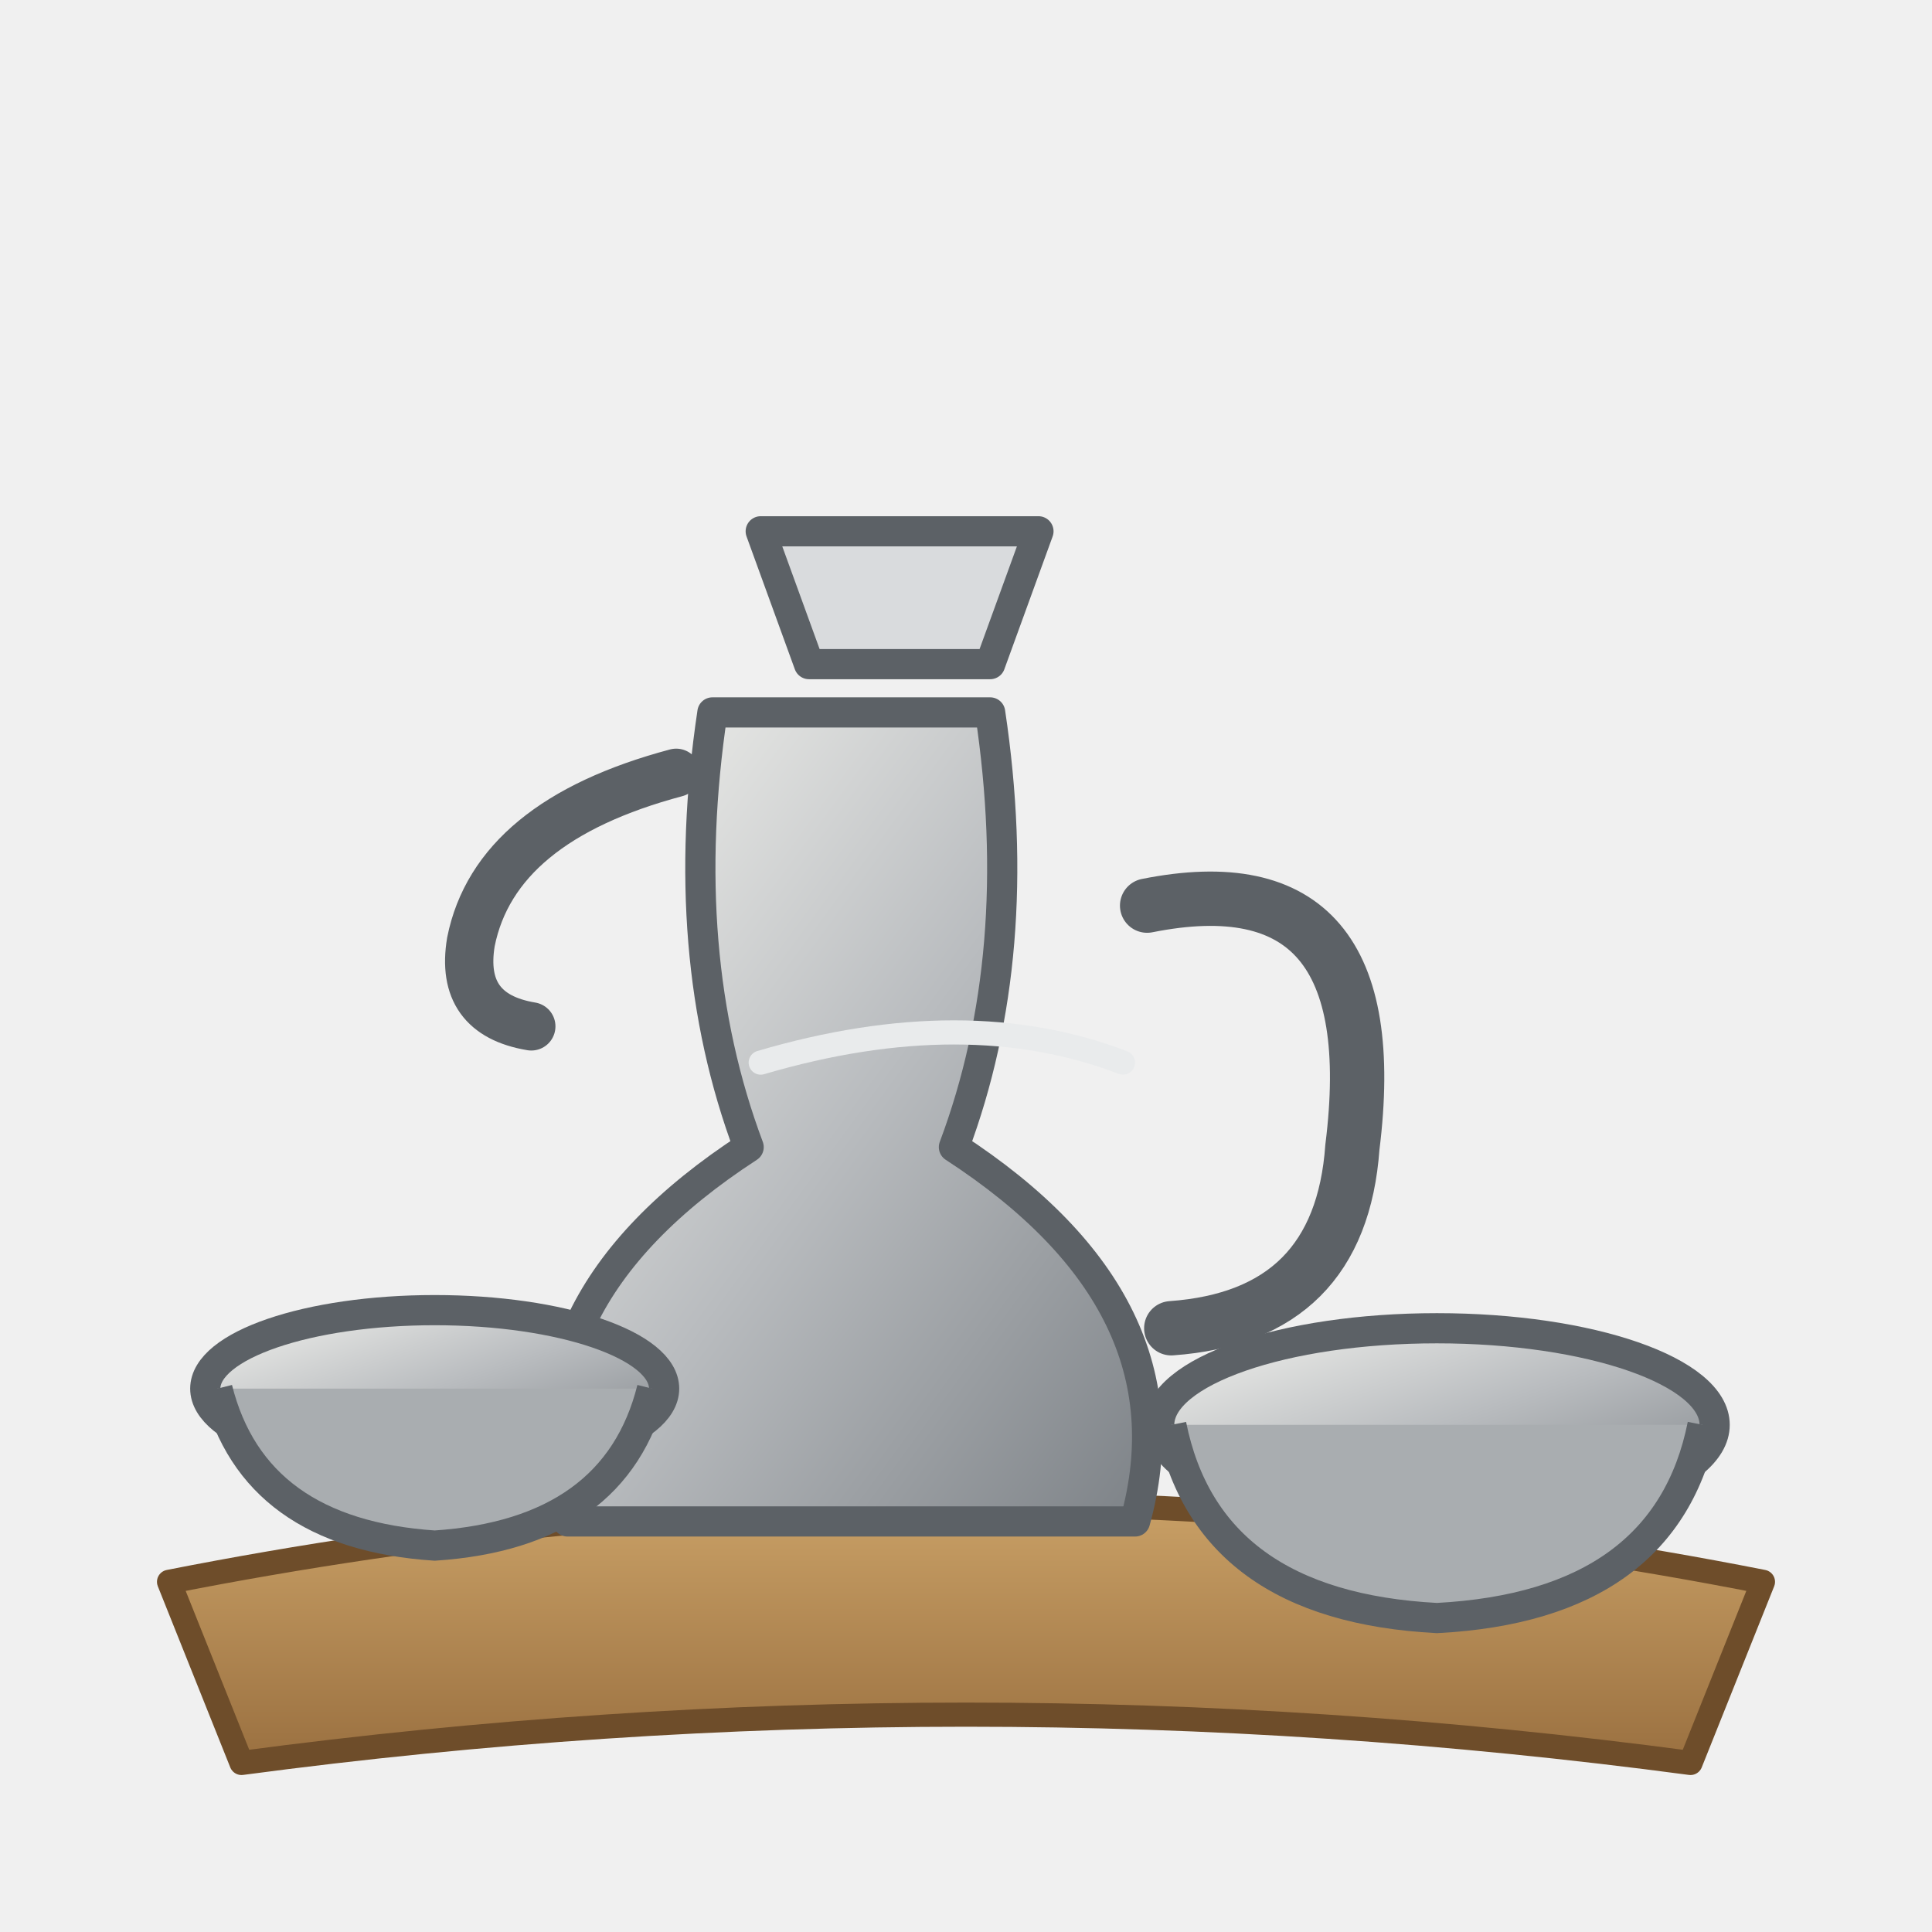
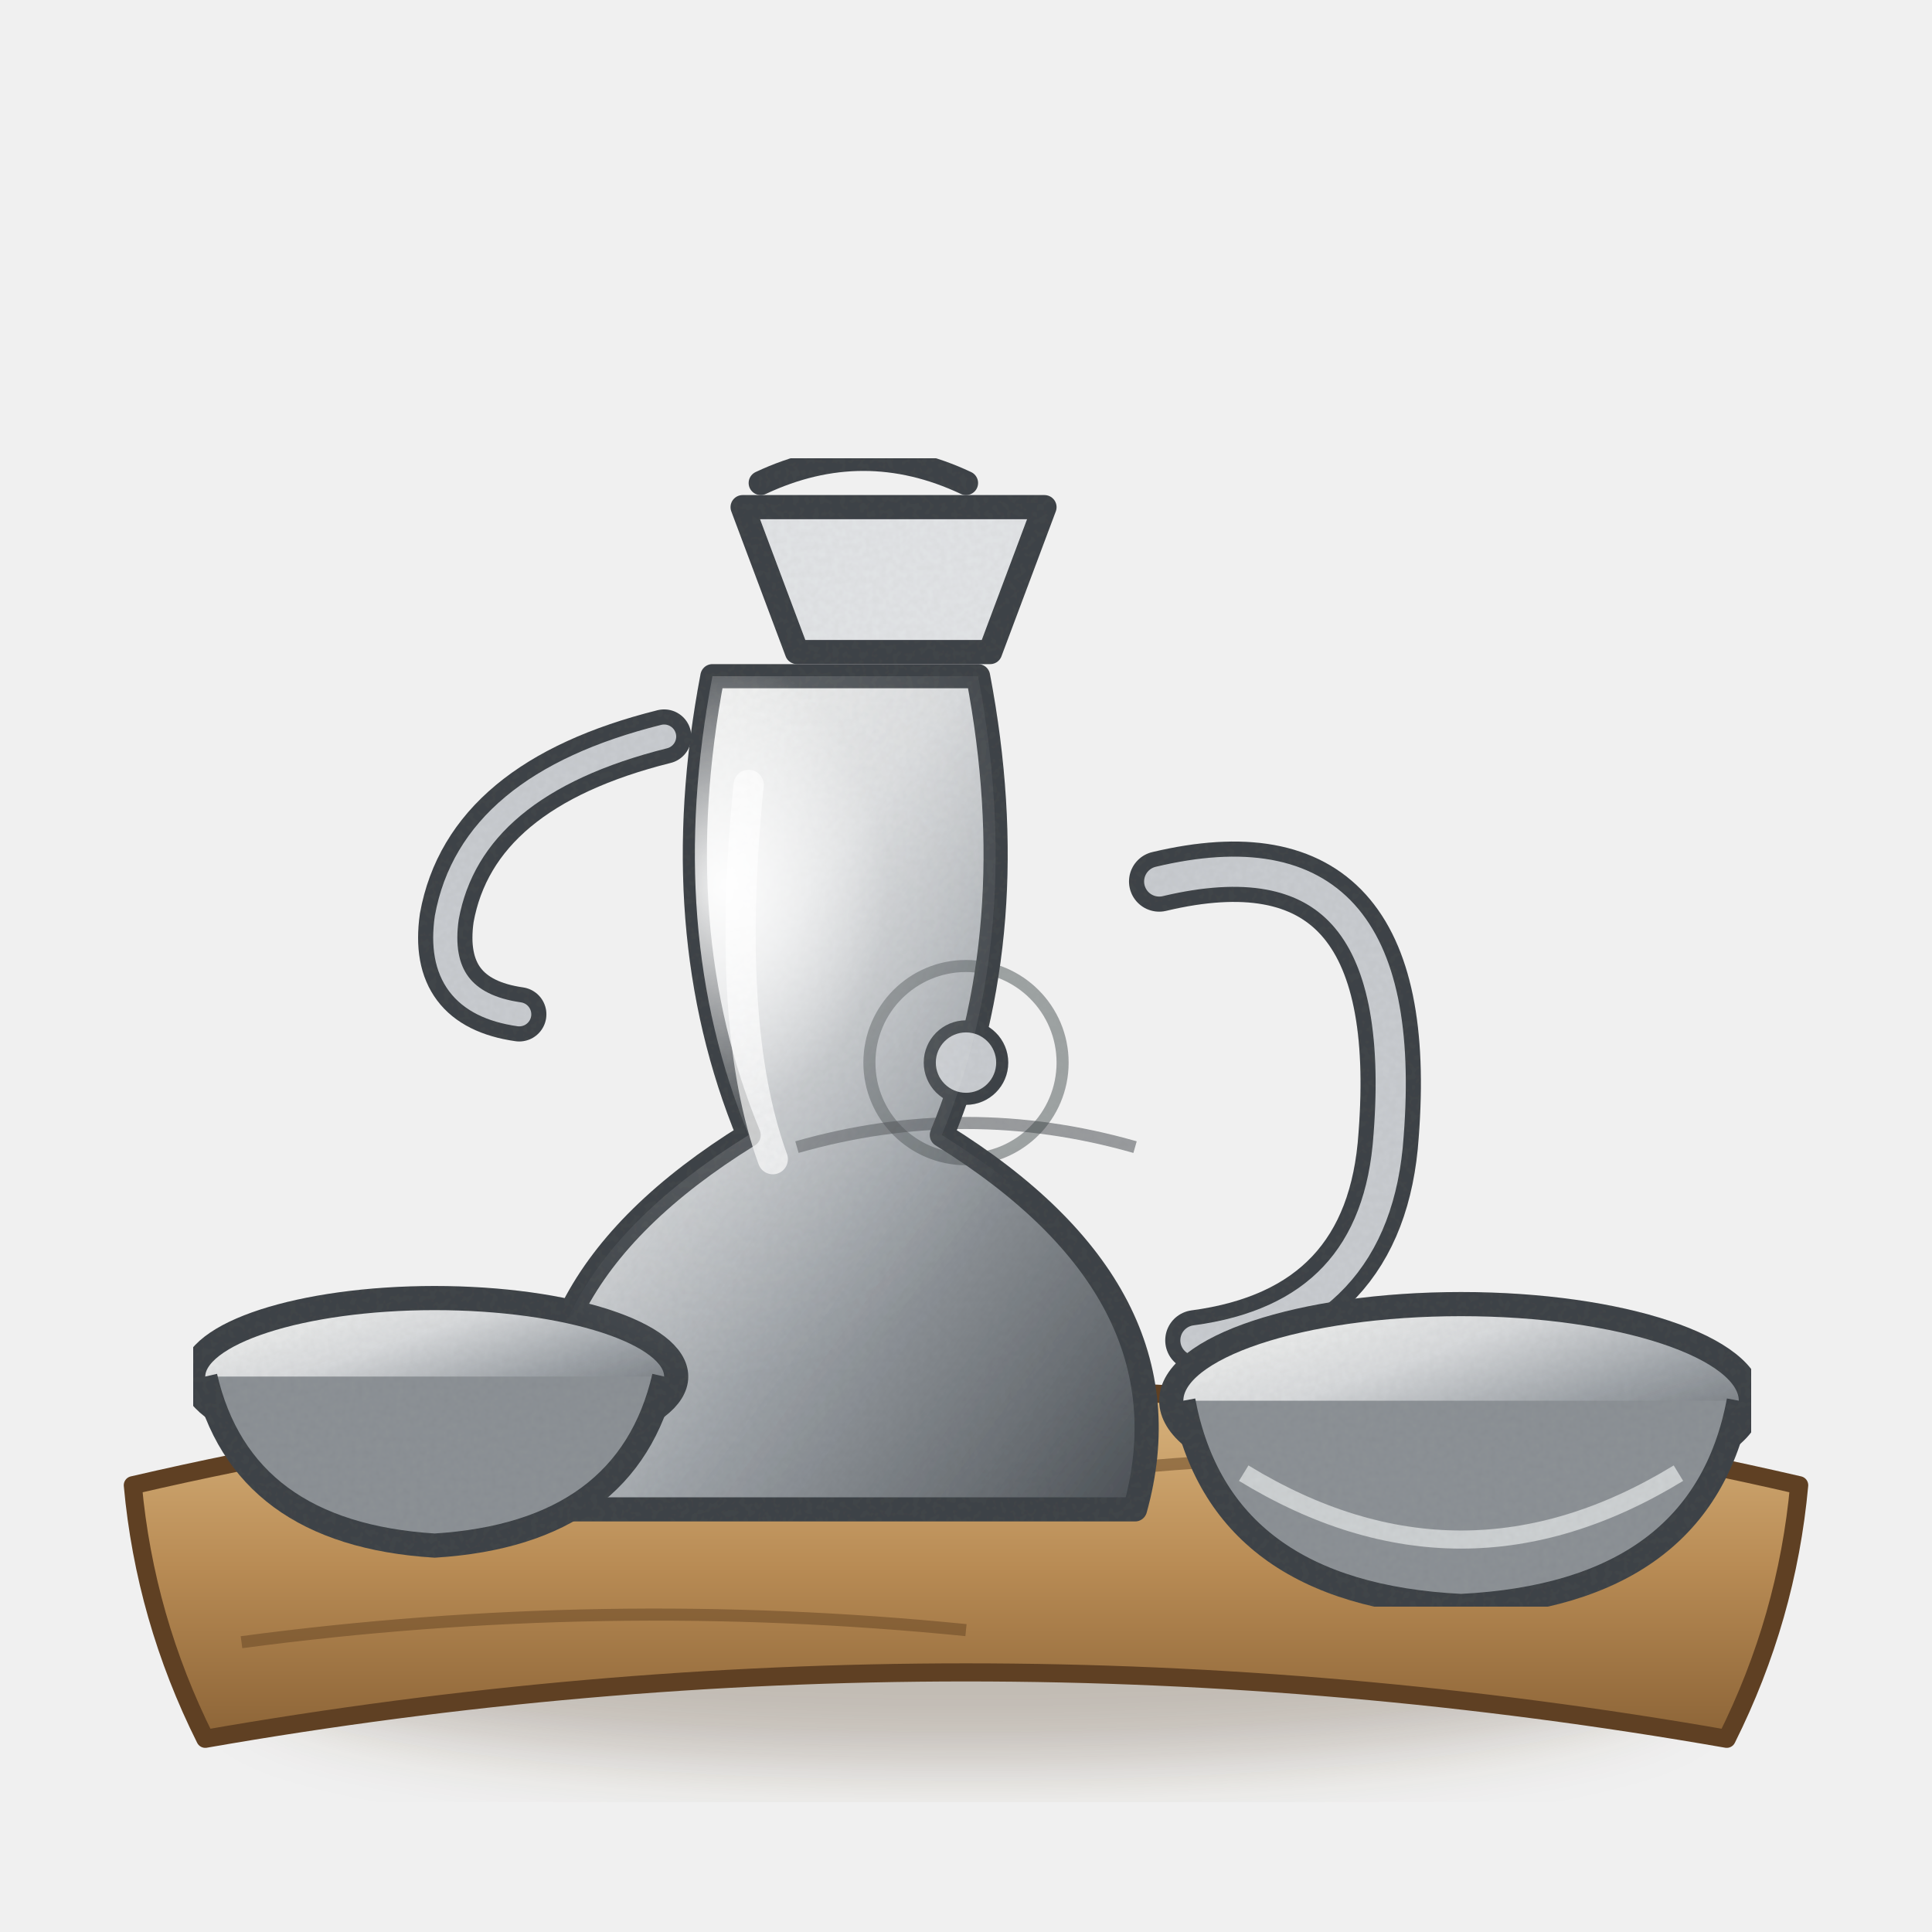
<svg xmlns="http://www.w3.org/2000/svg" viewBox="0 0 320 320">
  <defs>
-     <linearGradient id="s" x1="0" y1="0" x2="1" y2="1">
-       <stop offset="0" stop-color="#f4f4f0" />
-       <stop offset=".5" stop-color="#b9bcbf" />
-       <stop offset="1" stop-color="#7d8287" />
+     <linearGradient id="ag" x1="0" y1="0" x2="1" y2="1">
+       <stop offset="0" stop-color="#fbfbf8" />
+       <stop offset=".35" stop-color="#d8dadc" />
+       <stop offset=".6" stop-color="#9ea3a8" />
+       <stop offset=".85" stop-color="#6c7176" />
+       <stop offset="1" stop-color="#4b5055" />
    </linearGradient>
-     <linearGradient id="c" x1="0" y1="0" x2="0" y2="1">
-       <stop offset="0" stop-color="#c9a066" />
-       <stop offset="1" stop-color="#9a7040" />
+     <radialGradient id="hl" cx=".3" cy=".25" r=".6">
+       <stop offset="0" stop-color="#ffffff" stop-opacity=".95" />
+       <stop offset=".45" stop-color="#ffffff" stop-opacity=".15" />
+       <stop offset="1" stop-color="#ffffff" stop-opacity="0" />
+     </radialGradient>
+     <linearGradient id="cloth" x1="0" y1="0" x2="0" y2="1">
+       <stop offset="0" stop-color="#d9b47e" />
+       <stop offset=".5" stop-color="#b98c55" />
+       <stop offset="1" stop-color="#8c6437" />
    </linearGradient>
+     <filter id="grain" x="0" y="0" width="1" height="1">
+       <feTurbulence type="fractalNoise" baseFrequency=".9" numOctaves="2" seed="7" />
+       <feColorMatrix type="matrix" values="0 0 0 0 0  0 0 0 0 0  0 0 0 0 0  0 0 0 .08 0" />
+       <feComposite in2="SourceGraphic" operator="in" />
+       <feBlend in2="SourceGraphic" mode="multiply" />
+     </filter>
+     <filter id="soft" x="-20%" y="-20%" width="140%" height="140%">
+       <feGaussianBlur stdDeviation="6" />
+     </filter>
  </defs>
-   <path d="M28 262 Q160 236 292 262 L280 292 Q160 276 40 292 Z" fill="url(#c)" stroke="#6e4d2a" stroke-width="4" stroke-linejoin="round" />
-   <path d="M118 118 q-6 40 6 72 q-40 26 -30 62 h94 q10 -36 -30 -62 q12 -32 6 -72 z" fill="url(#s)" stroke="#5c6166" stroke-width="5" stroke-linejoin="round" />
-   <path d="M134 110 h30 l8 -22 h-46 z" fill="#d9dbdd" stroke="#5c6166" stroke-width="5" stroke-linejoin="round" />
-   <path d="M190 150 q40 -8 34 40 q-2 28 -30 30" fill="none" stroke="#5c6166" stroke-width="9" stroke-linecap="round" />
-   <path d="M112 128 q-30 8 -34 28 q-2 12 10 14" fill="none" stroke="#5c6166" stroke-width="8" stroke-linecap="round" />
-   <ellipse cx="238" cy="236" rx="46" ry="16" fill="url(#s)" stroke="#5c6166" stroke-width="5" />
-   <path d="M194 236 q6 30 44 32 q38 -2 44 -32" fill="#a9adb0" stroke="#5c6166" stroke-width="5" />
-   <ellipse cx="72" cy="230" rx="38" ry="13" fill="url(#s)" stroke="#5c6166" stroke-width="5" />
-   <path d="M36 230 q6 24 36 26 q30 -2 36 -26" fill="#a9adb0" stroke="#5c6166" stroke-width="5" />
-   <path d="M126 176 q34 -10 60 0" fill="none" stroke="#e9ebec" stroke-width="4" stroke-linecap="round" />
+   <ellipse cx="160" cy="276" rx="118" ry="16" fill="#4a3116" opacity=".28" filter="url(#soft)" />
+   <path d="M22 246 Q160 214 298 246 Q296 268 286 288 Q160 266 34 288 Q24 268 22 246 Z" fill="url(#cloth)" stroke="#5f4023" stroke-width="3" stroke-linejoin="round" />
+   <path d="M60 250 q40 -10 80 -4 M180 244 q46 -6 96 4 M40 272 q60 -8 120 -2" fill="none" stroke="#6a4826" stroke-width="2" opacity=".55" />
+   <g filter="url(#grain)">
+     <path d="M118 112 q-8 42 6 76 q-42 26 -32 62 h96 q10 -36 -32 -62 q14 -34 6 -76 z" fill="url(#ag)" stroke="#3f4448" stroke-width="4" stroke-linejoin="round" />
+     <path d="M132 108 h32 l9 -24 h-50 z" fill="#e2e4e6" stroke="#3f4448" stroke-width="4" stroke-linejoin="round" />
+     <path d="M126 80 q17 -8 34 0" fill="none" stroke="#3f4448" stroke-width="4" stroke-linecap="round" />
+     <path d="M192 146 q42 -10 38 42 q-2 30 -32 34" fill="none" stroke="#3f4448" stroke-width="10" stroke-linecap="round" />
+     <path d="M192 146 q42 -10 38 42 q-2 30 -32 34" fill="none" stroke="#c9ccd0" stroke-width="5" stroke-linecap="round" />
+     <path d="M110 122 q-32 8 -36 30 q-2 14 12 16" fill="none" stroke="#3f4448" stroke-width="9" stroke-linecap="round" />
+     <path d="M110 122 q-32 8 -36 30 q-2 14 12 16" fill="none" stroke="#c9ccd0" stroke-width="4" stroke-linecap="round" />
+     <path d="M124 130 q-4 40 4 62" fill="none" stroke="#ffffff" stroke-width="5" stroke-linecap="round" opacity=".7" />
+     <ellipse cx="242" cy="232" rx="48" ry="16" fill="url(#ag)" stroke="#3f4448" stroke-width="4" />
+     <path d="M196 232 q6 32 46 34 q40 -2 46 -34" fill="#8d9296" stroke="#3f4448" stroke-width="4" />
+     <path d="M206 244 q36 22 72 0" fill="none" stroke="#e9ebec" stroke-width="3" opacity=".7" />
+     <ellipse cx="72" cy="228" rx="40" ry="13" fill="url(#ag)" stroke="#3f4448" stroke-width="4" />
+     <path d="M34 228 q6 26 38 28 q32 -2 38 -28" fill="#8d9296" stroke="#3f4448" stroke-width="4" />
+     <path d="M132 190 q28 -8 56 0" fill="none" stroke="#3f4448" stroke-width="2" opacity=".5" />
+     <circle cx="160" cy="176" r="16" fill="none" stroke="#3f4448" stroke-width="2" opacity=".45" />
+     <circle cx="160" cy="176" r="6" fill="#c9ccd0" stroke="#3f4448" stroke-width="2" />
+   </g>
+   <path d="M118 112 q-8 42 6 76 q-42 26 -32 62 h96 q10 -36 -32 -62 q14 -34 6 -76 z" fill="url(#hl)" />
</svg>
